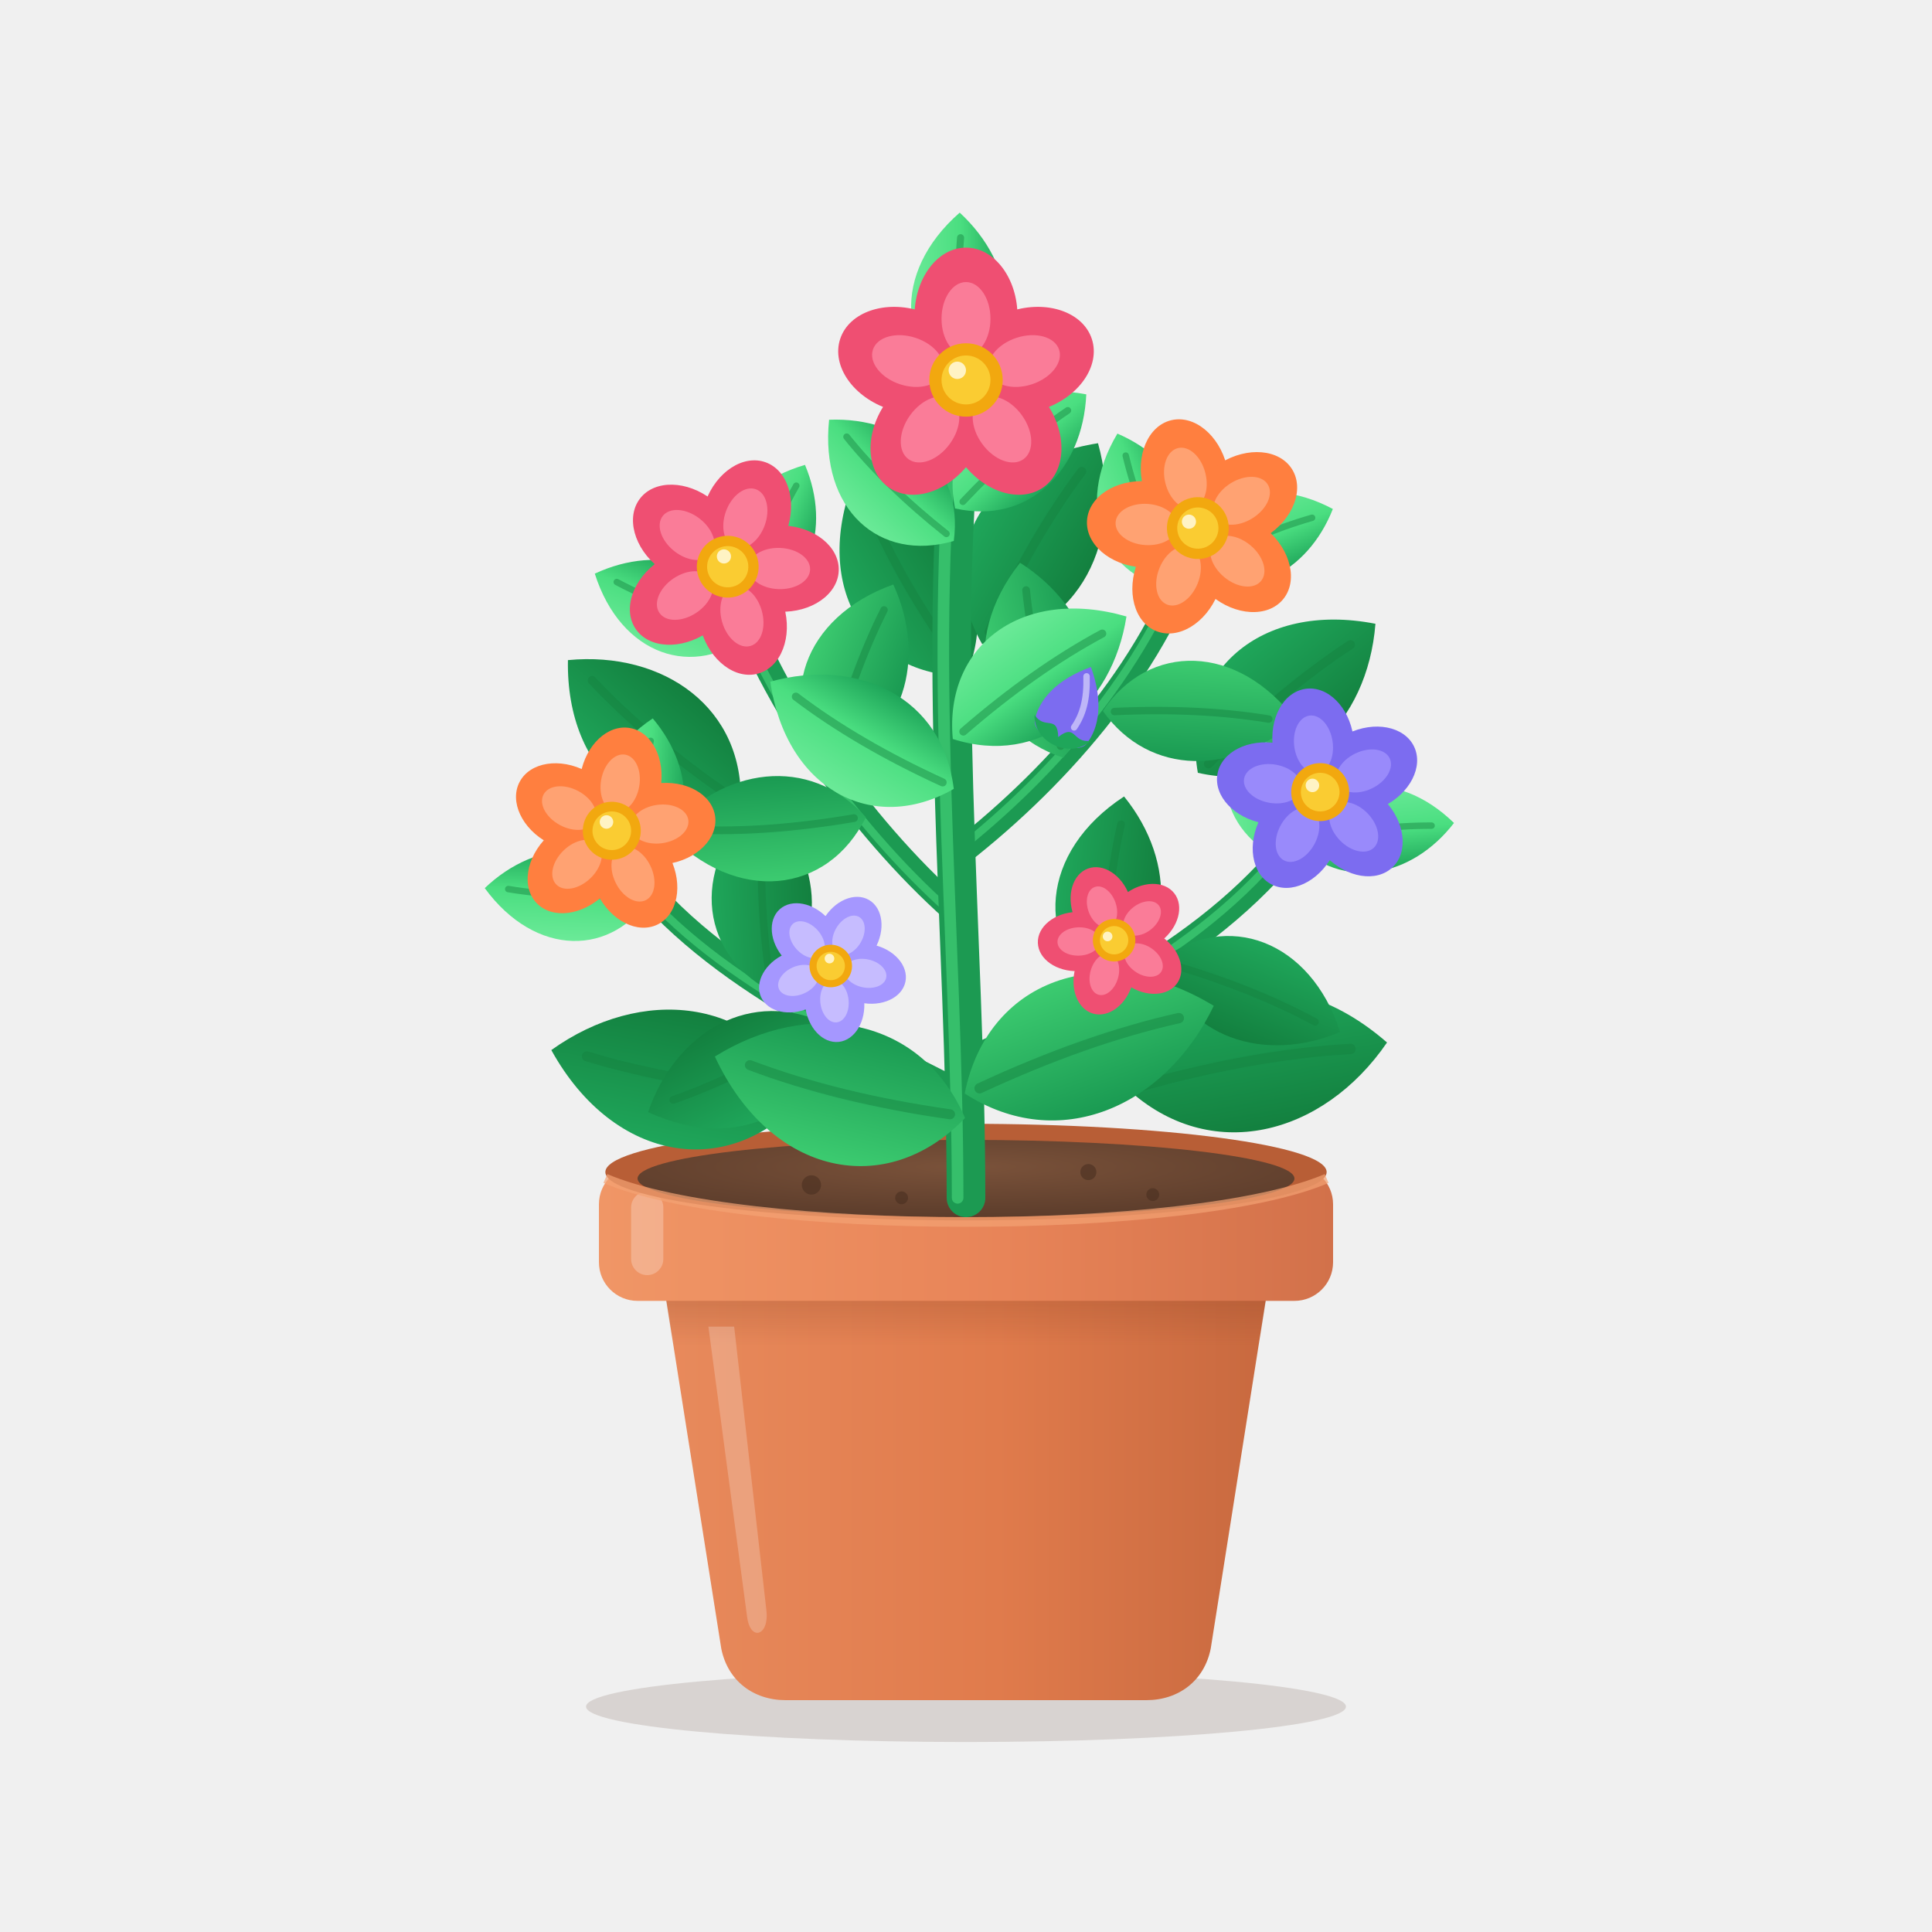
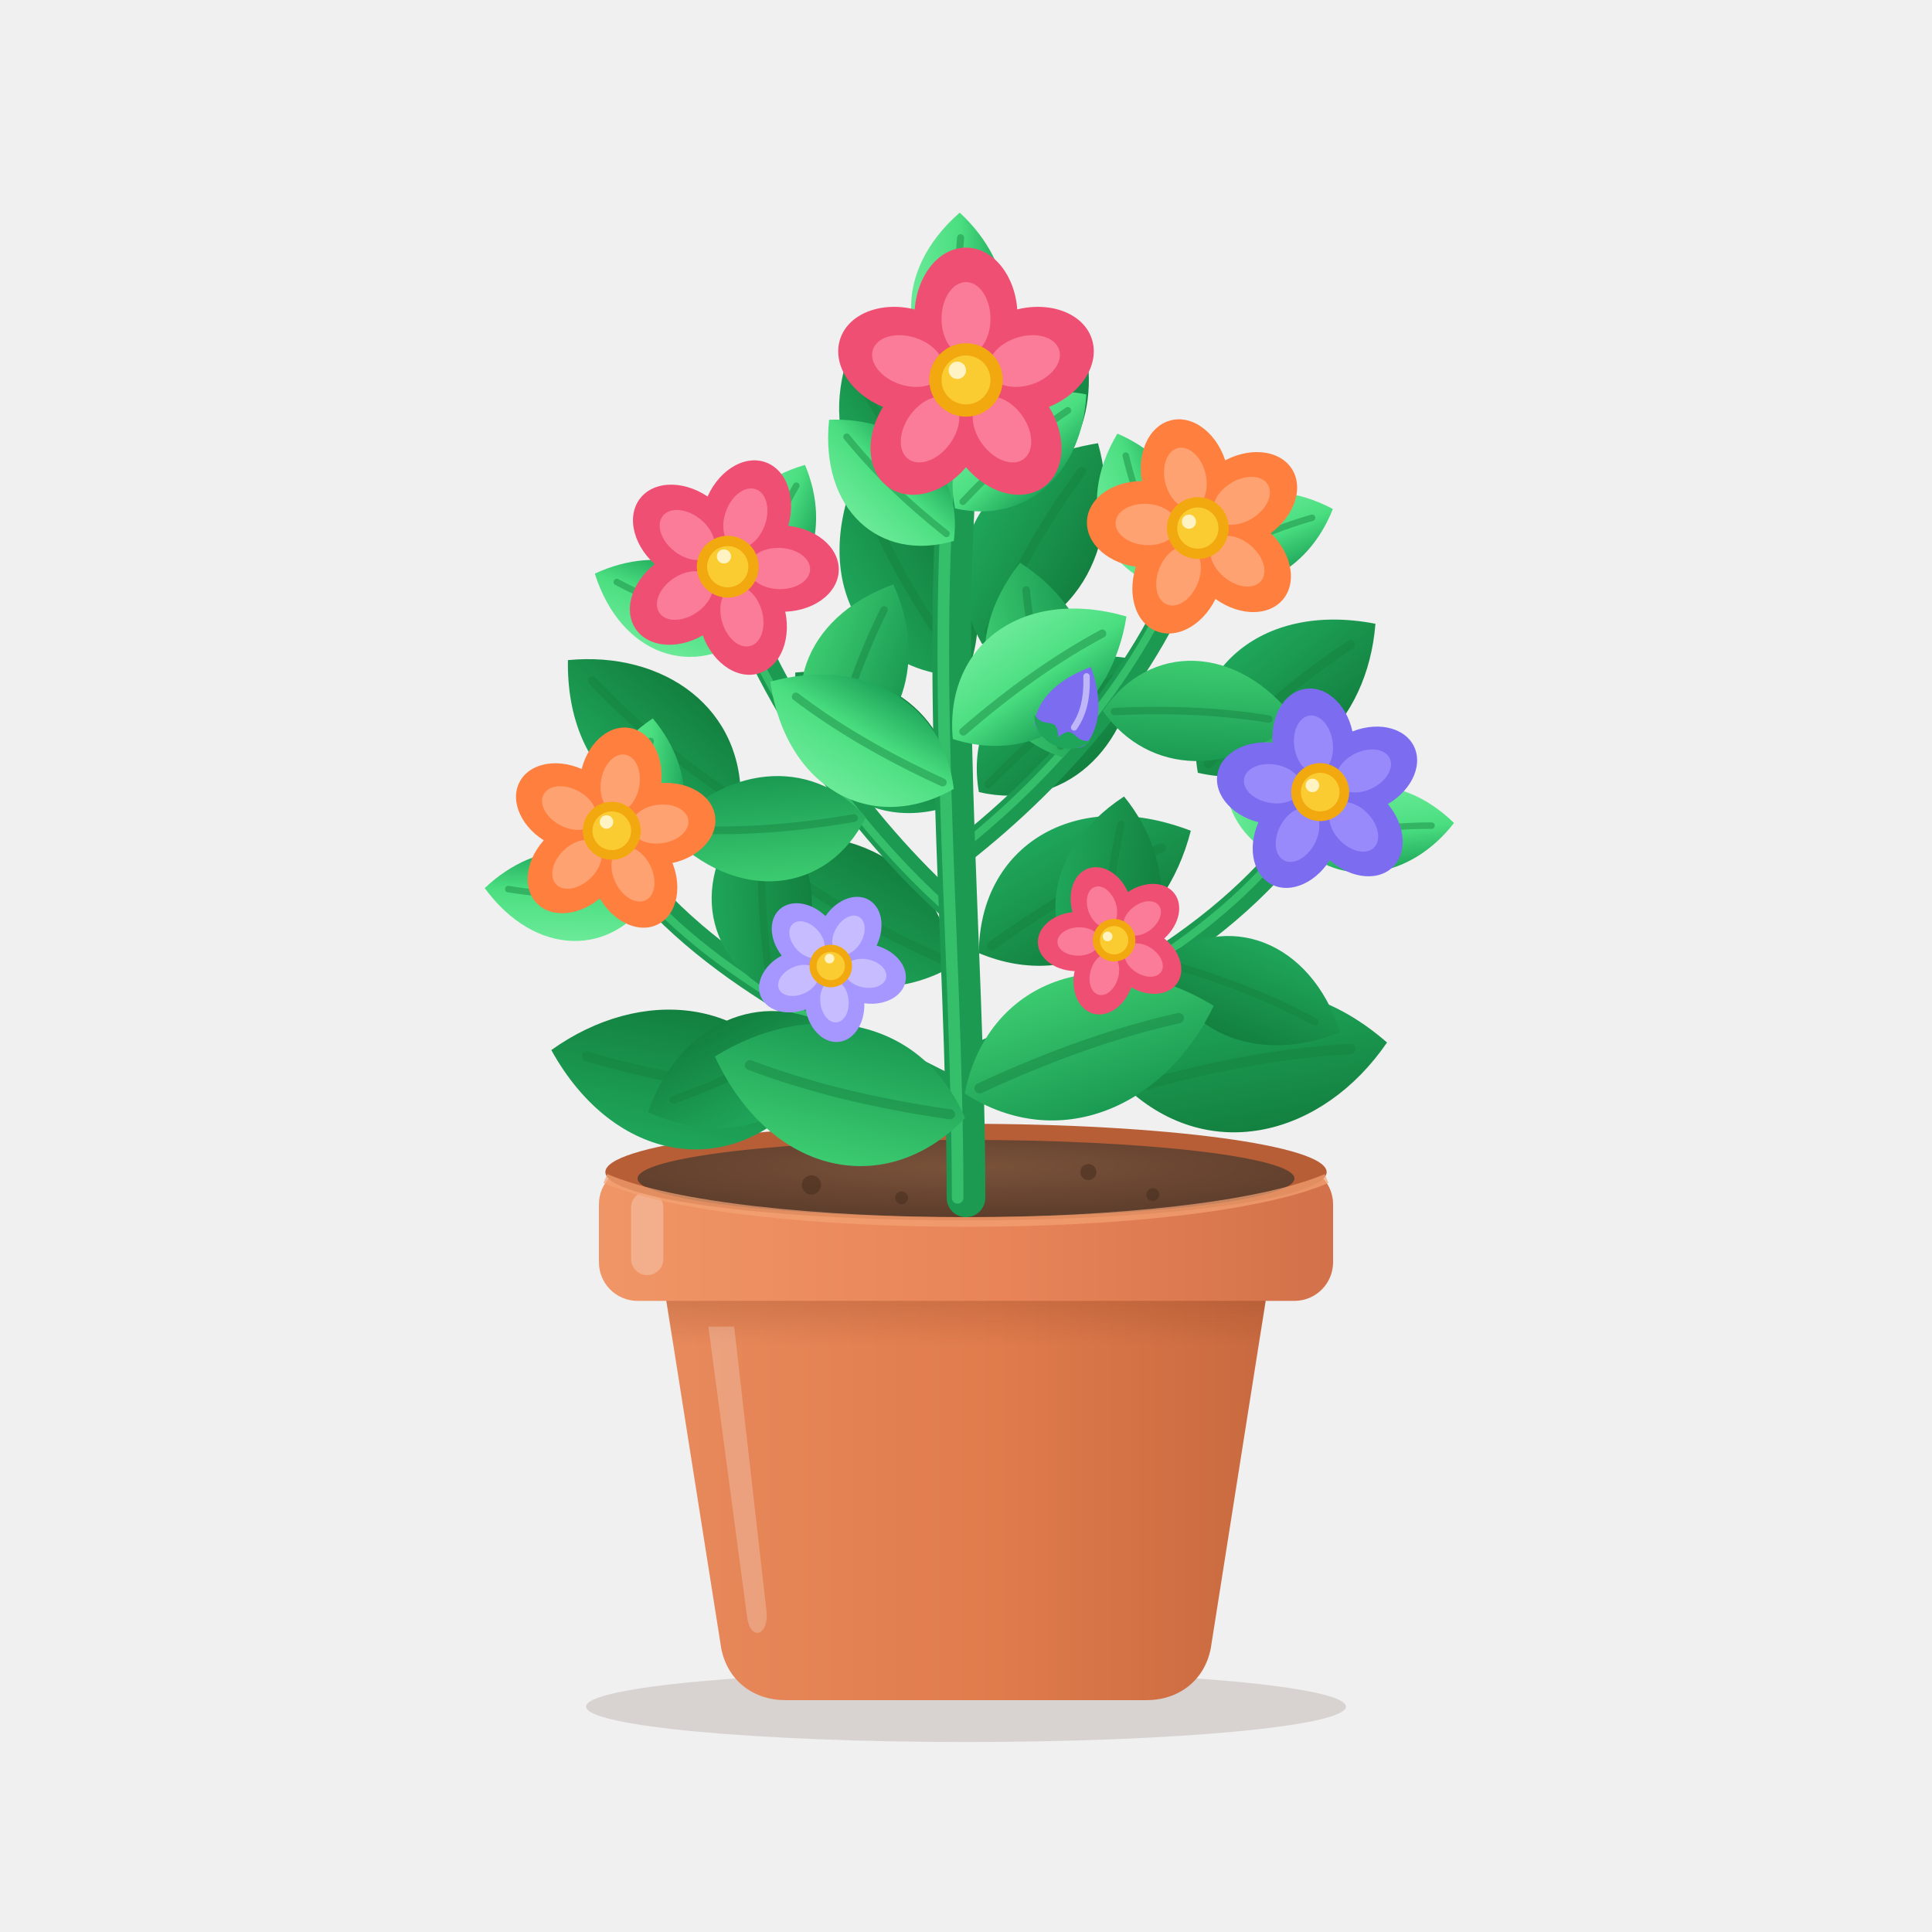
<svg xmlns="http://www.w3.org/2000/svg" viewBox="0 0 600 600" width="600" height="600">
  <defs>
    <linearGradient id="gL" x1="0" y1="0" x2="0" y2="1">
      <stop offset="0" stop-color="#6BEA98" />
      <stop offset="0.55" stop-color="#4ADE80" />
      <stop offset="1" stop-color="#1FA65A" />
    </linearGradient>
    <linearGradient id="gM" x1="0" y1="0" x2="0" y2="1">
      <stop offset="0" stop-color="#3CCB70" />
      <stop offset="1" stop-color="#1A9A52" />
    </linearGradient>
    <linearGradient id="gD" x1="0" y1="0" x2="0" y2="1">
      <stop offset="0" stop-color="#1FA65A" />
      <stop offset="1" stop-color="#13803F" />
    </linearGradient>
    <linearGradient id="gG" x1="0" y1="0" x2="0" y2="1">
      <stop offset="0" stop-color="#FFE68A" />
      <stop offset="0.5" stop-color="#FACC32" />
      <stop offset="1" stop-color="#F2A80F" />
    </linearGradient>
    <linearGradient id="gGD" x1="0" y1="0" x2="0" y2="1">
      <stop offset="0" stop-color="#F7B92A" />
      <stop offset="1" stop-color="#D98A0A" />
    </linearGradient>
    <linearGradient id="pot" x1="0" y1="0" x2="1" y2="0">
      <stop offset="0" stop-color="#E88A5C" />
      <stop offset="0.55" stop-color="#E07B4C" />
      <stop offset="1" stop-color="#C8693F" />
    </linearGradient>
    <linearGradient id="potShade" x1="0" y1="0" x2="0" y2="1">
      <stop offset="0" stop-color="#7A3A1E" stop-opacity="0.28" />
      <stop offset="1" stop-color="#7A3A1E" stop-opacity="0" />
    </linearGradient>
    <linearGradient id="rim" x1="0" y1="0" x2="1" y2="0">
      <stop offset="0" stop-color="#F09666" />
      <stop offset="0.55" stop-color="#E88458" />
      <stop offset="1" stop-color="#D2714A" />
    </linearGradient>
    <radialGradient id="soil" cx="0.5" cy="0.35" r="0.7">
      <stop offset="0" stop-color="#7A523A" />
      <stop offset="1" stop-color="#5A3B2A" />
    </radialGradient>
    <linearGradient id="trunk" x1="0" y1="0" x2="1" y2="0">
      <stop offset="0" stop-color="#A06A44" />
      <stop offset="1" stop-color="#6E4329" />
    </linearGradient>
    <radialGradient id="glow" cx="0.5" cy="0.5" r="0.5">
      <stop offset="0" stop-color="#FFE9A3" stop-opacity="0.85" />
      <stop offset="0.5" stop-color="#FACC32" stop-opacity="0.28" />
      <stop offset="1" stop-color="#FACC32" stop-opacity="0" />
    </radialGradient>
    <path id="sp" d="M0,-10 C1,-2 2,-1 10,0 C2,1 1,2 0,10 C-1,2 -2,1 -10,0 C-2,-1 -1,-2 0,-10Z" />
  </defs>
  <ellipse cx="300" cy="530" rx="118" ry="11" fill="#5A3B2A" opacity="0.16" />
  <path d="M206,398 H394 L376,512 C374,522 366,528 356,528 H244 C234,528 226,522 224,512Z" fill="url(#pot)" />
  <path d="M206,398 H394 L391,418 H209Z" fill="url(#potShade)" />
  <path d="M228,412 L238,500 C239,508 233,510 232,502 L220,412Z" fill="#FFFFFF" opacity="0.22" />
  <rect x="186" y="362" width="228" height="42" rx="12" fill="url(#rim)" />
  <rect x="196" y="370" width="10" height="26" rx="5" fill="#FFFFFF" opacity="0.25" />
  <ellipse cx="300" cy="364" rx="112" ry="15" fill="#B85E36" />
  <ellipse cx="300" cy="366" rx="102" ry="12" fill="url(#soil)" />
  <g fill="#4A2F20" opacity="0.6">
    <circle cx="252" cy="368" r="3" />
    <circle cx="338" cy="364" r="2.5" />
    <circle cx="280" cy="372" r="2" />
    <circle cx="358" cy="371" r="2" />
  </g>
  <g id="plant">
    <g transform="translate(250 340) rotate(-170)">
      <path d="M0,0 C17.6,-30.2 54.4,-31.7 80,0 C56,24.5 20.8,27.4 0,0Z" fill="url(#gD)" />
      <path d="M4.8,0 Q40,-3.5 68.8,0" fill="none" stroke="#13803F" stroke-width="3.1" stroke-linecap="round" opacity="0.45" />
    </g>
    <g transform="translate(350 338) rotate(-10)">
      <path d="M0,0 C18,-31 55.8,-32.5 82,0 C57.4,25.1 21.3,28 0,0Z" fill="url(#gD)" />
      <path d="M4.9,0 Q41,-3.5 70.5,0" fill="none" stroke="#13803F" stroke-width="3.2" stroke-linecap="round" opacity="0.45" />
    </g>
    <g transform="translate(230 250) rotate(-140)">
      <path d="M0,0 C15.4,-26.5 47.6,-27.7 70,0 C49,21.4 18.2,23.9 0,0Z" fill="url(#gD)" />
      <path d="M4.2,0 Q35,-3 60.2,0" fill="none" stroke="#13803F" stroke-width="2.7" stroke-linecap="round" opacity="0.45" />
    </g>
    <g transform="translate(372 240) rotate(-40)">
      <path d="M0,0 C15.8,-27.2 49,-28.5 72,0 C50.4,22 18.7,24.6 0,0Z" fill="url(#gD)" />
      <path d="M4.3,0 Q36,-3.1 61.9,0" fill="none" stroke="#13803F" stroke-width="2.8" stroke-linecap="round" opacity="0.45" />
    </g>
    <g transform="translate(300 210) rotate(-120)">
      <path d="M0,0 C15.4,-26.5 47.6,-27.7 70,0 C49,21.4 18.2,23.9 0,0Z" fill="url(#gD)" />
      <path d="M4.2,0 Q35,-3 60.2,0" fill="none" stroke="#13803F" stroke-width="2.7" stroke-linecap="round" opacity="0.45" />
    </g>
    <g transform="translate(305 200) rotate(-60)">
      <path d="M0,0 C15.8,-27.2 49,-28.5 72,0 C50.4,22 18.7,24.6 0,0Z" fill="url(#gD)" />
      <path d="M4.3,0 Q36,-3.1 61.9,0" fill="none" stroke="#13803F" stroke-width="2.8" stroke-linecap="round" opacity="0.45" />
    </g>
+     <g transform="translate(296 300) rotate(-150)">
+       <path d="M0,0 C16.7,-28.7 51.7,-30.1 76,0 C53.2,23.3 19.8,26 0,0Z" fill="url(#gD)" />
+       <path d="M4.6,0 Q38,-3.3 65.4,0" fill="none" stroke="#13803F" stroke-width="2.9" stroke-linecap="round" opacity="0.45" />
+     </g>
+     <g transform="translate(304 296) rotate(-30)">
+       <path d="M0,0 C16.7,-28.7 51.7,-30.1 76,0 C53.2,23.3 19.8,26 0,0Z" fill="url(#gD)" />
+       <path d="M4.6,0 Q38,-3.3 65.4,0" fill="none" stroke="#13803F" stroke-width="2.9" stroke-linecap="round" opacity="0.45" />
+     </g>
+     <g transform="translate(296 250) rotate(-140)">
+       <path d="M0,0 C14.1,-24.2 43.5,-25.3 64,0 C44.8,19.6 16.6,21.9 0,0Z" fill="url(#gD)" />
+       <path d="M3.8,0 Q32,-2.8 55,0" fill="none" stroke="#13803F" stroke-width="2.5" stroke-linecap="round" opacity="0.45" />
+     </g>
+     <g transform="translate(304 246) rotate(-40)">
+       <path d="M0,0 C14.1,-24.2 43.5,-25.3 64,0 C44.8,19.6 16.6,21.9 0,0Z" fill="url(#gD)" />
+       <path d="M3.8,0 Q32,-2.8 55,0" fill="none" stroke="#13803F" stroke-width="2.5" stroke-linecap="round" opacity="0.45" />
+     </g>
+     <g transform="translate(296 160) rotate(-125)">
+       <path d="M0,0 C12.8,-21.9 39.4,-23 58,0 C40.6,17.7 15.1,19.8 0,0Z" fill="url(#gD)" />
+       <path d="M3.5,0 Q29,-2.5 49.9,0" fill="none" stroke="#13803F" stroke-width="2.2" stroke-linecap="round" opacity="0.45" />
+     </g>
+     <g transform="translate(304 156) rotate(-55)">
+       <path d="M0,0 C12.8,-21.9 39.4,-23 58,0 C40.6,17.7 15.1,19.8 0,0Z" fill="url(#gD)" />
+       <path d="M3.5,0 Q29,-2.5 49.9,0" fill="none" stroke="#13803F" stroke-width="2.2" stroke-linecap="round" opacity="0.45" />
+     </g>
    <path d="M299,340 C260,320 215,300 190,262" fill="none" stroke="#1C9A52" stroke-width="8" stroke-linecap="round" />
    <path d="M299,340 C260,320 215,300 190,262" fill="none" stroke="#4ADE80" stroke-width="2.4" stroke-linecap="round" opacity="0.55" transform="translate(-1.8 0)" />
    <g transform="translate(257 318.2) rotate(-206)">
      <path d="M0,0 C13.6,-23.1 42.2,-24.2 62,0 C43.4,18.7 16.1,20.9 0,0Z" fill="url(#gD)" />
      <path d="M3.7,0 Q31,-2.6 53.3,0" fill="none" stroke="#13803F" stroke-width="2.4" stroke-linecap="round" opacity="0.45" />
    </g>
    <g transform="translate(239.2 307.8) rotate(-92.5)">
      <path d="M0,0 C13.2,-22.1 40.8,-23.1 60,0 C42,17.8 15.6,19.9 0,0Z" fill="url(#gD)" />
      <path d="M3.6,0 Q30,-2.5 51.6,0" fill="none" stroke="#13803F" stroke-width="2.3" stroke-linecap="round" opacity="0.45" />
    </g>
    <g transform="translate(202.5 277.9) rotate(-177.7)">
      <path d="M0,0 C11.4,-19.9 35.4,-20.9 52,0 C36.4,16.1 13.5,18.1 0,0Z" fill="url(#gL)" />
      <path d="M3.1,0 Q26,-2.3 44.7,0" fill="none" stroke="#13803F" stroke-width="2" stroke-linecap="round" opacity="0.45" />
    </g>
    <g transform="translate(198.1 272.9) rotate(-84.7)">
      <path d="M0,0 C11,-18.9 34,-19.8 50,0 C35,15.3 13,17.1 0,0Z" fill="url(#gL)" />
      <path d="M3,0 Q25,-2.2 43,0" fill="none" stroke="#13803F" stroke-width="2" stroke-linecap="round" opacity="0.45" />
    </g>
    <path d="M299,330 C340,312 385,290 410,250" fill="none" stroke="#1C9A52" stroke-width="8" stroke-linecap="round" />
    <path d="M299,330 C340,312 385,290 410,250" fill="none" stroke="#4ADE80" stroke-width="2.4" stroke-linecap="round" opacity="0.55" transform="translate(-1.8 0)" />
    <g transform="translate(342.5 309) rotate(-83.9)">
      <path d="M0,0 C13.6,-23.1 42.2,-24.2 62,0 C43.4,18.7 16.1,20.9 0,0Z" fill="url(#gD)" />
      <path d="M3.7,0 Q31,-2.6 53.3,0" fill="none" stroke="#13803F" stroke-width="2.4" stroke-linecap="round" opacity="0.45" />
    </g>
    <g transform="translate(360.5 298.2) rotate(21.8)">
      <path d="M0,0 C13.2,-22.1 40.8,-23.1 60,0 C42,17.8 15.6,19.9 0,0Z" fill="url(#gD)" />
      <path d="M3.6,0 Q30,-2.5 51.6,0" fill="none" stroke="#13803F" stroke-width="2.3" stroke-linecap="round" opacity="0.45" />
    </g>
    <g transform="translate(397.5 266.8) rotate(-93.9)">
      <path d="M0,0 C11.4,-19.9 35.4,-20.9 52,0 C36.4,16.1 13.5,18.1 0,0Z" fill="url(#gL)" />
      <path d="M3.1,0 Q26,-2.3 44.7,0" fill="none" stroke="#13803F" stroke-width="2" stroke-linecap="round" opacity="0.45" />
    </g>
    <g transform="translate(401.9 261.5) rotate(-6.8)">
      <path d="M0,0 C11,-18.9 34,-19.8 50,0 C35,15.3 13,17.1 0,0Z" fill="url(#gL)" />
      <path d="M3,0 Q25,-2.2 43,0" fill="none" stroke="#13803F" stroke-width="2" stroke-linecap="round" opacity="0.45" />
    </g>
    <path d="M299,285 C270,260 240,220 226,178" fill="none" stroke="#1C9A52" stroke-width="8" stroke-linecap="round" />
    <path d="M299,285 C270,260 240,220 226,178" fill="none" stroke="#4ADE80" stroke-width="2.4" stroke-linecap="round" opacity="0.55" transform="translate(-1.8 0)" />
    <g transform="translate(268.9 253.8) rotate(-184.2)">
      <path d="M0,0 C13.6,-23.1 42.2,-24.2 62,0 C43.4,18.7 16.1,20.9 0,0Z" fill="url(#gM)" />
      <path d="M3.7,0 Q31,-2.6 53.3,0" fill="none" stroke="#13803F" stroke-width="2.4" stroke-linecap="round" opacity="0.45" />
    </g>
    <g transform="translate(256.9 237.9) rotate(-70)">
      <path d="M0,0 C13.2,-22.1 40.8,-23.1 60,0 C42,17.8 15.6,19.9 0,0Z" fill="url(#gM)" />
      <path d="M3.6,0 Q30,-2.5 51.6,0" fill="none" stroke="#13803F" stroke-width="2.3" stroke-linecap="round" opacity="0.45" />
    </g>
    <g transform="translate(233.3 196.7) rotate(-159.1)">
      <path d="M0,0 C11.4,-19.9 35.4,-20.9 52,0 C36.4,16.1 13.5,18.1 0,0Z" fill="url(#gL)" />
      <path d="M3.1,0 Q26,-2.3 44.7,0" fill="none" stroke="#13803F" stroke-width="2" stroke-linecap="round" opacity="0.45" />
    </g>
    <g transform="translate(230.7 190.5) rotate(-67.3)">
      <path d="M0,0 C11,-18.9 34,-19.8 50,0 C35,15.3 13,17.1 0,0Z" fill="url(#gL)" />
      <path d="M3,0 Q25,-2.2 43,0" fill="none" stroke="#13803F" stroke-width="2" stroke-linecap="round" opacity="0.45" />
    </g>
    <path d="M298,265 C330,240 360,205 372,166" fill="none" stroke="#1C9A52" stroke-width="8" stroke-linecap="round" />
    <path d="M298,265 C330,240 360,205 372,166" fill="none" stroke="#4ADE80" stroke-width="2.4" stroke-linecap="round" opacity="0.55" transform="translate(-1.8 0)" />
    <g transform="translate(330.2 235.3) rotate(-102.5)">
      <path d="M0,0 C13.6,-23.1 42.2,-24.2 62,0 C43.4,18.7 16.1,20.9 0,0Z" fill="url(#gM)" />
      <path d="M3.7,0 Q31,-2.6 53.3,0" fill="none" stroke="#13803F" stroke-width="2.4" stroke-linecap="round" opacity="0.45" />
    </g>
    <g transform="translate(342.5 220.8) rotate(2.8)">
      <path d="M0,0 C13.2,-22.1 40.8,-23.1 60,0 C42,17.8 15.6,19.9 0,0Z" fill="url(#gM)" />
      <path d="M3.6,0 Q30,-2.5 51.6,0" fill="none" stroke="#13803F" stroke-width="2.3" stroke-linecap="round" opacity="0.45" />
    </g>
    <g transform="translate(365.4 183.3) rotate(-110.7)">
      <path d="M0,0 C11.4,-19.9 35.4,-20.9 52,0 C36.4,16.1 13.5,18.1 0,0Z" fill="url(#gL)" />
      <path d="M3.1,0 Q26,-2.3 44.7,0" fill="none" stroke="#13803F" stroke-width="2" stroke-linecap="round" opacity="0.45" />
    </g>
    <g transform="translate(367.9 177.6) rotate(-23)">
      <path d="M0,0 C11,-18.9 34,-19.8 50,0 C35,15.3 13,17.1 0,0Z" fill="url(#gL)" />
      <path d="M3,0 Q25,-2.2 43,0" fill="none" stroke="#13803F" stroke-width="2" stroke-linecap="round" opacity="0.45" />
    </g>
    <path d="M300,372 C300,290 290,200 300,118" fill="none" stroke="#1C9A52" stroke-width="12" stroke-linecap="round" />
    <path d="M300,372 C300,290 290,200 300,118" fill="none" stroke="#4ADE80" stroke-width="3.6" stroke-linecap="round" opacity="0.55" transform="translate(-2.6 0)" />
    <g transform="translate(299.7 347.2) rotate(-166.2)">
      <path d="M0,0 C17.6,-30.5 54.4,-31.9 80,0 C56,24.6 20.8,27.5 0,0Z" fill="url(#gM)" />
      <path d="M4.8,0 Q40,-3.5 68.8,0" fill="none" stroke="#13803F" stroke-width="3.1" stroke-linecap="round" opacity="0.45" />
    </g>
    <g transform="translate(299.6 339.6) rotate(-19.4)">
      <path d="M0,0 C18,-30.5 55.8,-31.9 82,0 C57.4,24.6 21.3,27.5 0,0Z" fill="url(#gM)" />
      <path d="M4.9,0 Q41,-3.5 70.5,0" fill="none" stroke="#13803F" stroke-width="3.2" stroke-linecap="round" opacity="0.45" />
    </g>
    <g transform="translate(296.2 245) rotate(-149.7)">
      <path d="M0,0 C14.5,-25.2 44.9,-26.4 66,0 C46.2,20.4 17.2,22.8 0,0Z" fill="url(#gL)" />
      <path d="M4,0 Q33,-2.9 56.8,0" fill="none" stroke="#13803F" stroke-width="2.5" stroke-linecap="round" opacity="0.45" />
    </g>
    <g transform="translate(295.9 229.5) rotate(-35.2)">
      <path d="M0,0 C14.5,-25.2 44.9,-26.4 66,0 C46.2,20.4 17.2,22.8 0,0Z" fill="url(#gL)" />
      <path d="M4,0 Q33,-2.9 56.8,0" fill="none" stroke="#13803F" stroke-width="2.5" stroke-linecap="round" opacity="0.45" />
    </g>
    <g transform="translate(296.2 168) rotate(-135.8)">
      <path d="M0,0 C11.9,-21 36.7,-22 54,0 C37.8,17 14,19 0,0Z" fill="url(#gL)" />
      <path d="M3.2,0 Q27,-2.4 46.4,0" fill="none" stroke="#13803F" stroke-width="2.1" stroke-linecap="round" opacity="0.45" />
    </g>
    <g transform="translate(296.6 157.9) rotate(-41)">
      <path d="M0,0 C11.9,-21 36.7,-22 54,0 C37.8,17 14,19 0,0Z" fill="url(#gL)" />
      <path d="M3.2,0 Q27,-2.4 46.4,0" fill="none" stroke="#13803F" stroke-width="2.1" stroke-linecap="round" opacity="0.45" />
    </g>
    <g transform="translate(300 122) rotate(-92)">
      <path d="M0,0 C12.3,-21 38.1,-22 56,0 C39.2,17 14.6,19 0,0Z" fill="url(#gL)" />
      <path d="M3.4,0 Q28,-2.4 48.2,0" fill="none" stroke="#13803F" stroke-width="2.2" stroke-linecap="round" opacity="0.45" />
    </g>
    <g transform="translate(190 258) rotate(10)">
      <ellipse cx="0" cy="-15.6" rx="12.6" ry="16.8" fill="#FF7F3F" transform="rotate(0)" />
      <ellipse cx="0" cy="-15.6" rx="12.6" ry="16.8" fill="#FF7F3F" transform="rotate(72)" />
      <ellipse cx="0" cy="-15.6" rx="12.6" ry="16.8" fill="#FF7F3F" transform="rotate(144)" />
      <ellipse cx="0" cy="-15.6" rx="12.6" ry="16.8" fill="#FF7F3F" transform="rotate(216)" />
      <ellipse cx="0" cy="-15.6" rx="12.6" ry="16.8" fill="#FF7F3F" transform="rotate(288)" />
      <ellipse cx="0" cy="-15" rx="6" ry="9" fill="#FFB088" opacity="0.7" transform="rotate(0)" />
      <ellipse cx="0" cy="-15" rx="6" ry="9" fill="#FFB088" opacity="0.7" transform="rotate(72)" />
      <ellipse cx="0" cy="-15" rx="6" ry="9" fill="#FFB088" opacity="0.7" transform="rotate(144)" />
      <ellipse cx="0" cy="-15" rx="6" ry="9" fill="#FFB088" opacity="0.7" transform="rotate(216)" />
      <ellipse cx="0" cy="-15" rx="6" ry="9" fill="#FFB088" opacity="0.7" transform="rotate(288)" />
      <circle r="9" fill="#F2A80F" />
      <circle r="6" fill="#FACC32" />
      <circle cx="-2.1" cy="-2.4" r="2.1" fill="#FFF3C4" />
    </g>
    <g transform="translate(410 246) rotate(-8)">
      <ellipse cx="0" cy="-15.6" rx="12.6" ry="16.8" fill="#7C6CF0" transform="rotate(0)" />
      <ellipse cx="0" cy="-15.6" rx="12.6" ry="16.8" fill="#7C6CF0" transform="rotate(72)" />
      <ellipse cx="0" cy="-15.6" rx="12.6" ry="16.8" fill="#7C6CF0" transform="rotate(144)" />
      <ellipse cx="0" cy="-15.6" rx="12.6" ry="16.8" fill="#7C6CF0" transform="rotate(216)" />
      <ellipse cx="0" cy="-15.6" rx="12.6" ry="16.8" fill="#7C6CF0" transform="rotate(288)" />
      <ellipse cx="0" cy="-15" rx="6" ry="9" fill="#A597FF" opacity="0.7" transform="rotate(0)" />
      <ellipse cx="0" cy="-15" rx="6" ry="9" fill="#A597FF" opacity="0.7" transform="rotate(72)" />
      <ellipse cx="0" cy="-15" rx="6" ry="9" fill="#A597FF" opacity="0.7" transform="rotate(144)" />
      <ellipse cx="0" cy="-15" rx="6" ry="9" fill="#A597FF" opacity="0.7" transform="rotate(216)" />
      <ellipse cx="0" cy="-15" rx="6" ry="9" fill="#A597FF" opacity="0.7" transform="rotate(288)" />
      <circle r="9" fill="#F2A80F" />
      <circle r="6" fill="#FACC32" />
      <circle cx="-2.1" cy="-2.4" r="2.1" fill="#FFF3C4" />
    </g>
    <g transform="translate(226 176) rotate(20)">
      <ellipse cx="0" cy="-16.6" rx="13.4" ry="17.9" fill="#EF4F72" transform="rotate(0)" />
      <ellipse cx="0" cy="-16.6" rx="13.4" ry="17.9" fill="#EF4F72" transform="rotate(72)" />
      <ellipse cx="0" cy="-16.6" rx="13.4" ry="17.9" fill="#EF4F72" transform="rotate(144)" />
      <ellipse cx="0" cy="-16.6" rx="13.4" ry="17.9" fill="#EF4F72" transform="rotate(216)" />
      <ellipse cx="0" cy="-16.6" rx="13.4" ry="17.9" fill="#EF4F72" transform="rotate(288)" />
      <ellipse cx="0" cy="-16" rx="6.4" ry="9.6" fill="#FF8FA8" opacity="0.7" transform="rotate(0)" />
      <ellipse cx="0" cy="-16" rx="6.4" ry="9.6" fill="#FF8FA8" opacity="0.7" transform="rotate(72)" />
      <ellipse cx="0" cy="-16" rx="6.4" ry="9.6" fill="#FF8FA8" opacity="0.7" transform="rotate(144)" />
      <ellipse cx="0" cy="-16" rx="6.4" ry="9.6" fill="#FF8FA8" opacity="0.7" transform="rotate(216)" />
      <ellipse cx="0" cy="-16" rx="6.4" ry="9.6" fill="#FF8FA8" opacity="0.7" transform="rotate(288)" />
      <circle r="9.6" fill="#F2A80F" />
      <circle r="6.4" fill="#FACC32" />
      <circle cx="-2.2" cy="-2.6" r="2.2" fill="#FFF3C4" />
    </g>
    <g transform="translate(372 164) rotate(-14)">
      <ellipse cx="0" cy="-16.6" rx="13.4" ry="17.9" fill="#FF7F3F" transform="rotate(0)" />
      <ellipse cx="0" cy="-16.6" rx="13.4" ry="17.9" fill="#FF7F3F" transform="rotate(72)" />
      <ellipse cx="0" cy="-16.6" rx="13.4" ry="17.9" fill="#FF7F3F" transform="rotate(144)" />
      <ellipse cx="0" cy="-16.6" rx="13.4" ry="17.9" fill="#FF7F3F" transform="rotate(216)" />
      <ellipse cx="0" cy="-16.6" rx="13.4" ry="17.9" fill="#FF7F3F" transform="rotate(288)" />
      <ellipse cx="0" cy="-16" rx="6.4" ry="9.6" fill="#FFB088" opacity="0.7" transform="rotate(0)" />
      <ellipse cx="0" cy="-16" rx="6.4" ry="9.6" fill="#FFB088" opacity="0.7" transform="rotate(72)" />
      <ellipse cx="0" cy="-16" rx="6.4" ry="9.6" fill="#FFB088" opacity="0.7" transform="rotate(144)" />
      <ellipse cx="0" cy="-16" rx="6.4" ry="9.6" fill="#FFB088" opacity="0.7" transform="rotate(216)" />
      <ellipse cx="0" cy="-16" rx="6.4" ry="9.6" fill="#FFB088" opacity="0.7" transform="rotate(288)" />
      <circle r="9.6" fill="#F2A80F" />
      <circle r="6.4" fill="#FACC32" />
      <circle cx="-2.2" cy="-2.6" r="2.2" fill="#FFF3C4" />
    </g>
    <g transform="translate(300 118) rotate(0)">
      <ellipse cx="0" cy="-19.8" rx="16" ry="21.3" fill="#EF4F72" transform="rotate(0)" />
      <ellipse cx="0" cy="-19.8" rx="16" ry="21.3" fill="#EF4F72" transform="rotate(72)" />
      <ellipse cx="0" cy="-19.8" rx="16" ry="21.3" fill="#EF4F72" transform="rotate(144)" />
      <ellipse cx="0" cy="-19.8" rx="16" ry="21.3" fill="#EF4F72" transform="rotate(216)" />
      <ellipse cx="0" cy="-19.8" rx="16" ry="21.3" fill="#EF4F72" transform="rotate(288)" />
      <ellipse cx="0" cy="-19" rx="7.6" ry="11.4" fill="#FF8FA8" opacity="0.7" transform="rotate(0)" />
      <ellipse cx="0" cy="-19" rx="7.6" ry="11.4" fill="#FF8FA8" opacity="0.7" transform="rotate(72)" />
      <ellipse cx="0" cy="-19" rx="7.6" ry="11.4" fill="#FF8FA8" opacity="0.7" transform="rotate(144)" />
      <ellipse cx="0" cy="-19" rx="7.6" ry="11.4" fill="#FF8FA8" opacity="0.7" transform="rotate(216)" />
      <ellipse cx="0" cy="-19" rx="7.6" ry="11.4" fill="#FF8FA8" opacity="0.7" transform="rotate(288)" />
      <circle r="11.4" fill="#F2A80F" />
      <circle r="7.6" fill="#FACC32" />
      <circle cx="-2.7" cy="-3" r="2.7" fill="#FFF3C4" />
    </g>
    <g transform="translate(258 300) rotate(30)">
      <ellipse cx="0" cy="-11.4" rx="9.2" ry="12.3" fill="#A597FF" transform="rotate(0)" />
      <ellipse cx="0" cy="-11.4" rx="9.2" ry="12.3" fill="#A597FF" transform="rotate(72)" />
      <ellipse cx="0" cy="-11.4" rx="9.2" ry="12.3" fill="#A597FF" transform="rotate(144)" />
      <ellipse cx="0" cy="-11.4" rx="9.2" ry="12.3" fill="#A597FF" transform="rotate(216)" />
      <ellipse cx="0" cy="-11.4" rx="9.2" ry="12.3" fill="#A597FF" transform="rotate(288)" />
      <ellipse cx="0" cy="-11" rx="4.4" ry="6.6" fill="#D4CCFF" opacity="0.7" transform="rotate(0)" />
      <ellipse cx="0" cy="-11" rx="4.4" ry="6.6" fill="#D4CCFF" opacity="0.7" transform="rotate(72)" />
      <ellipse cx="0" cy="-11" rx="4.4" ry="6.6" fill="#D4CCFF" opacity="0.7" transform="rotate(144)" />
      <ellipse cx="0" cy="-11" rx="4.4" ry="6.6" fill="#D4CCFF" opacity="0.7" transform="rotate(216)" />
      <ellipse cx="0" cy="-11" rx="4.4" ry="6.6" fill="#D4CCFF" opacity="0.7" transform="rotate(288)" />
      <circle r="6.6" fill="#F2A80F" />
      <circle r="4.4" fill="#FACC32" />
      <circle cx="-1.5" cy="-1.8" r="1.5" fill="#FFF3C4" />
    </g>
    <g transform="translate(346 292) rotate(-20)">
      <ellipse cx="0" cy="-11.4" rx="9.2" ry="12.3" fill="#EF4F72" transform="rotate(0)" />
      <ellipse cx="0" cy="-11.4" rx="9.2" ry="12.3" fill="#EF4F72" transform="rotate(72)" />
      <ellipse cx="0" cy="-11.4" rx="9.2" ry="12.3" fill="#EF4F72" transform="rotate(144)" />
      <ellipse cx="0" cy="-11.4" rx="9.2" ry="12.3" fill="#EF4F72" transform="rotate(216)" />
      <ellipse cx="0" cy="-11.4" rx="9.2" ry="12.3" fill="#EF4F72" transform="rotate(288)" />
      <ellipse cx="0" cy="-11" rx="4.4" ry="6.6" fill="#FF8FA8" opacity="0.7" transform="rotate(0)" />
      <ellipse cx="0" cy="-11" rx="4.4" ry="6.6" fill="#FF8FA8" opacity="0.7" transform="rotate(72)" />
      <ellipse cx="0" cy="-11" rx="4.4" ry="6.6" fill="#FF8FA8" opacity="0.7" transform="rotate(144)" />
      <ellipse cx="0" cy="-11" rx="4.4" ry="6.6" fill="#FF8FA8" opacity="0.7" transform="rotate(216)" />
      <ellipse cx="0" cy="-11" rx="4.4" ry="6.6" fill="#FF8FA8" opacity="0.7" transform="rotate(288)" />
      <circle r="6.6" fill="#F2A80F" />
      <circle r="4.4" fill="#FACC32" />
      <circle cx="-1.5" cy="-1.8" r="1.5" fill="#FFF3C4" />
    </g>
    <g transform="translate(330 226) rotate(25) scale(0.8)">
      <path d="M0,-26 C10,-16 13,-6 11,2 C9,8 -9,8 -11,2 C-13,-6 -10,-16 0,-26Z" fill="#7C6CF0" />
      <path d="M0,-22 C4,-14 5,-8 4,-2" fill="none" stroke="#FFFFFF" stroke-width="2.5" stroke-linecap="round" opacity="0.5" />
      <path d="M-12,0 C-8,10 8,10 12,0 C6,4 4,-4 0,4 C-4,-4 -6,4 -12,0Z" fill="#1FA65A" />
    </g>
  </g>
  <path d="M188,366 C230,384 370,384 412,366" fill="none" stroke="#F4A274" stroke-width="3" opacity="0.7" />
</svg>
